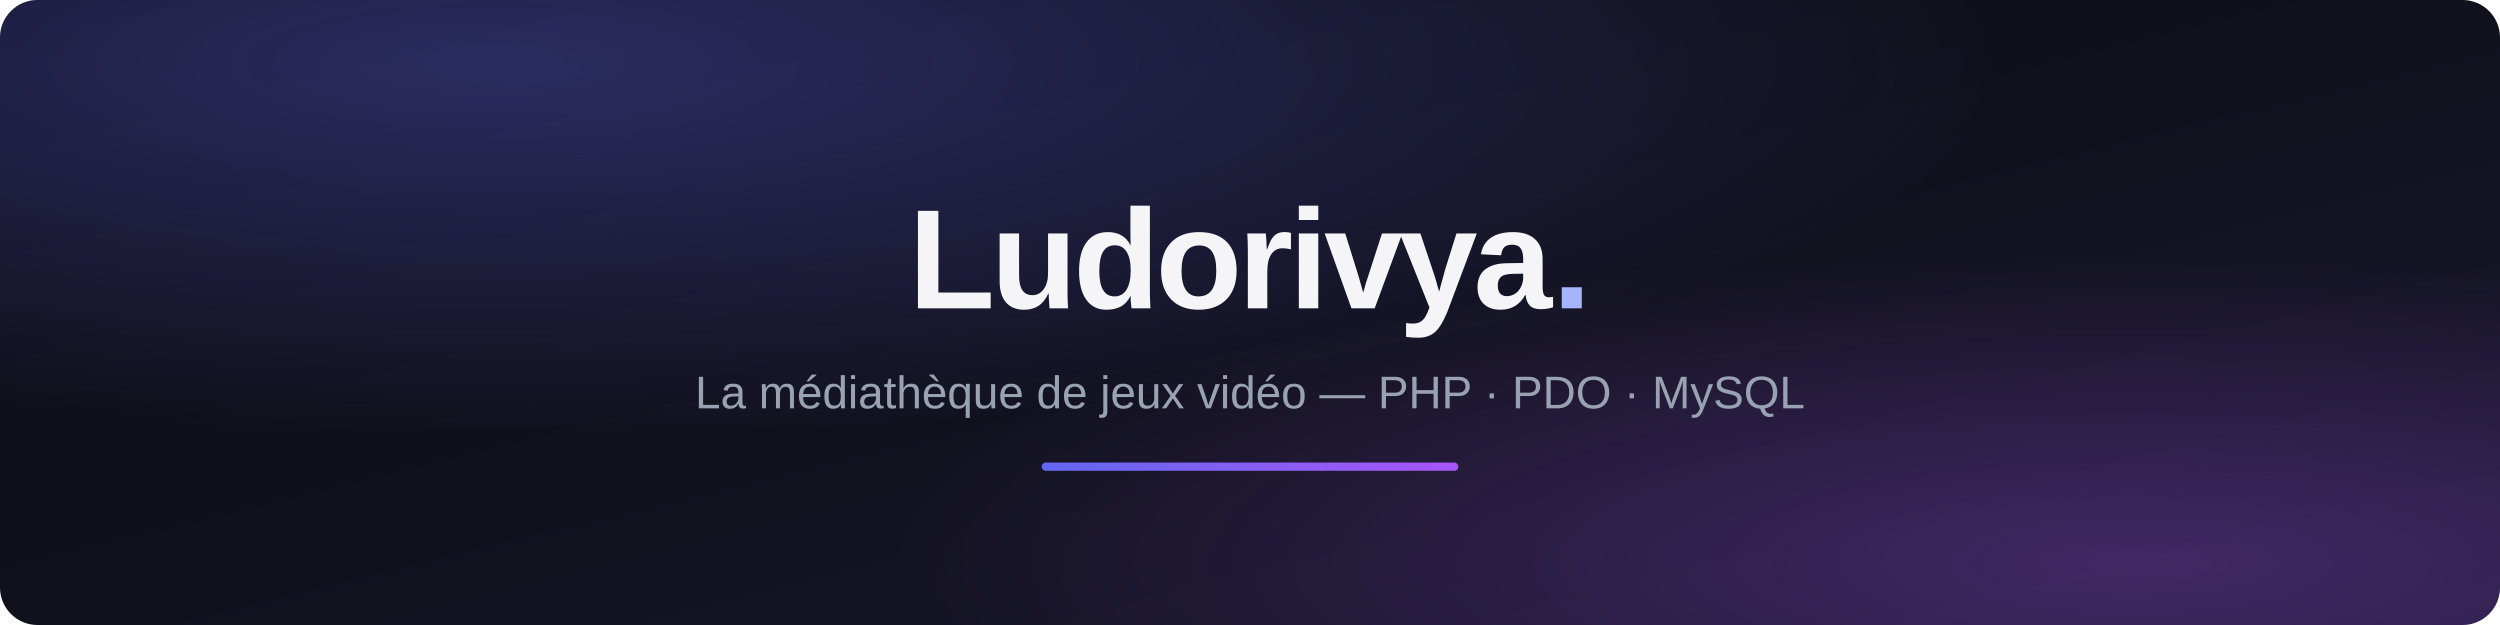
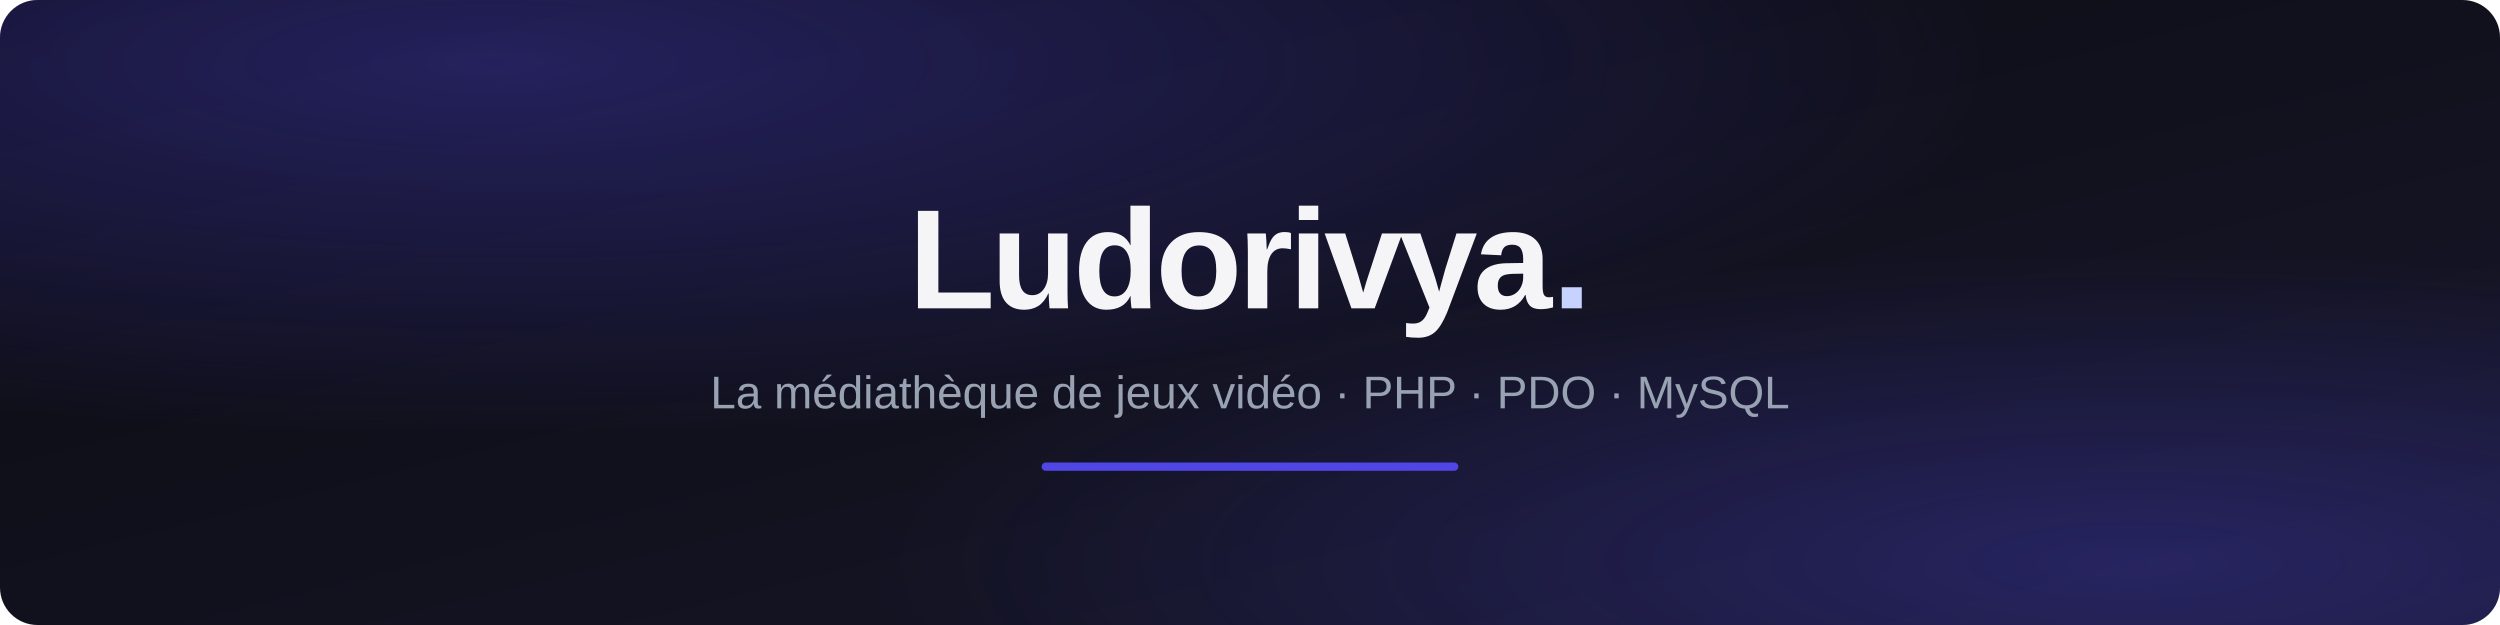
<svg xmlns="http://www.w3.org/2000/svg" viewBox="0 0 1200 300" font-family="Segoe UI, Arial, sans-serif">
  <defs>
    <linearGradient id="bg" x1="0" y1="0" x2="1" y2="1">
      <stop offset="0" stop-color="#0b0b10" />
      <stop offset="1" stop-color="#17172b" />
    </linearGradient>
    <linearGradient id="accent" x1="0" y1="0" x2="1" y2="0">
-       <stop offset="0" stop-color="#6366f1" />
-       <stop offset="1" stop-color="#a855f7" />
+       <stop offset="0" stop-color="#4f46e5" />
+       <stop offset="1" stop-color="#4f46e5" />
    </linearGradient>
    <radialGradient id="glow1" cx="0.2" cy="0.1" r="0.6">
-       <stop offset="0" stop-color="#6366f1" stop-opacity="0.35" />
-       <stop offset="1" stop-color="#6366f1" stop-opacity="0" />
+       <stop offset="0" stop-color="#4f46e5" stop-opacity="0.35" />
+       <stop offset="1" stop-color="#4f46e5" stop-opacity="0" />
    </radialGradient>
    <radialGradient id="glow2" cx="0.85" cy="0.9" r="0.5">
-       <stop offset="0" stop-color="#a855f7" stop-opacity="0.3" />
-       <stop offset="1" stop-color="#a855f7" stop-opacity="0" />
+       <stop offset="0" stop-color="#4f46e5" stop-opacity="0.3" />
+       <stop offset="1" stop-color="#4f46e5" stop-opacity="0" />
    </radialGradient>
  </defs>
  <rect width="1200" height="300" rx="18" fill="url(#bg)" />
  <rect width="1200" height="300" rx="18" fill="url(#glow1)" />
  <rect width="1200" height="300" rx="18" fill="url(#glow2)" />
-   <text x="600" y="148" text-anchor="middle" font-size="68" font-weight="700" fill="#f5f5f7" letter-spacing="-2">Ludorivya<tspan fill="#a5b4fc">.</tspan>
+   <text x="600" y="148" text-anchor="middle" font-size="68" font-weight="700" fill="#f5f5f7" letter-spacing="-2">Ludorivya<tspan fill="#c7d2fe">.</tspan>
  </text>
-   <text x="600" y="196" text-anchor="middle" font-size="22" fill="#98a2b3">La médiathèque de jeux vidéo — PHP · PDO · MySQL</text>
+   <text x="600" y="196" text-anchor="middle" font-size="22" fill="#98a2b3">La médiathèque de jeux vidéo · PHP · PDO · MySQL</text>
  <rect x="500" y="222" width="200" height="4" rx="2" fill="url(#accent)" />
</svg>
